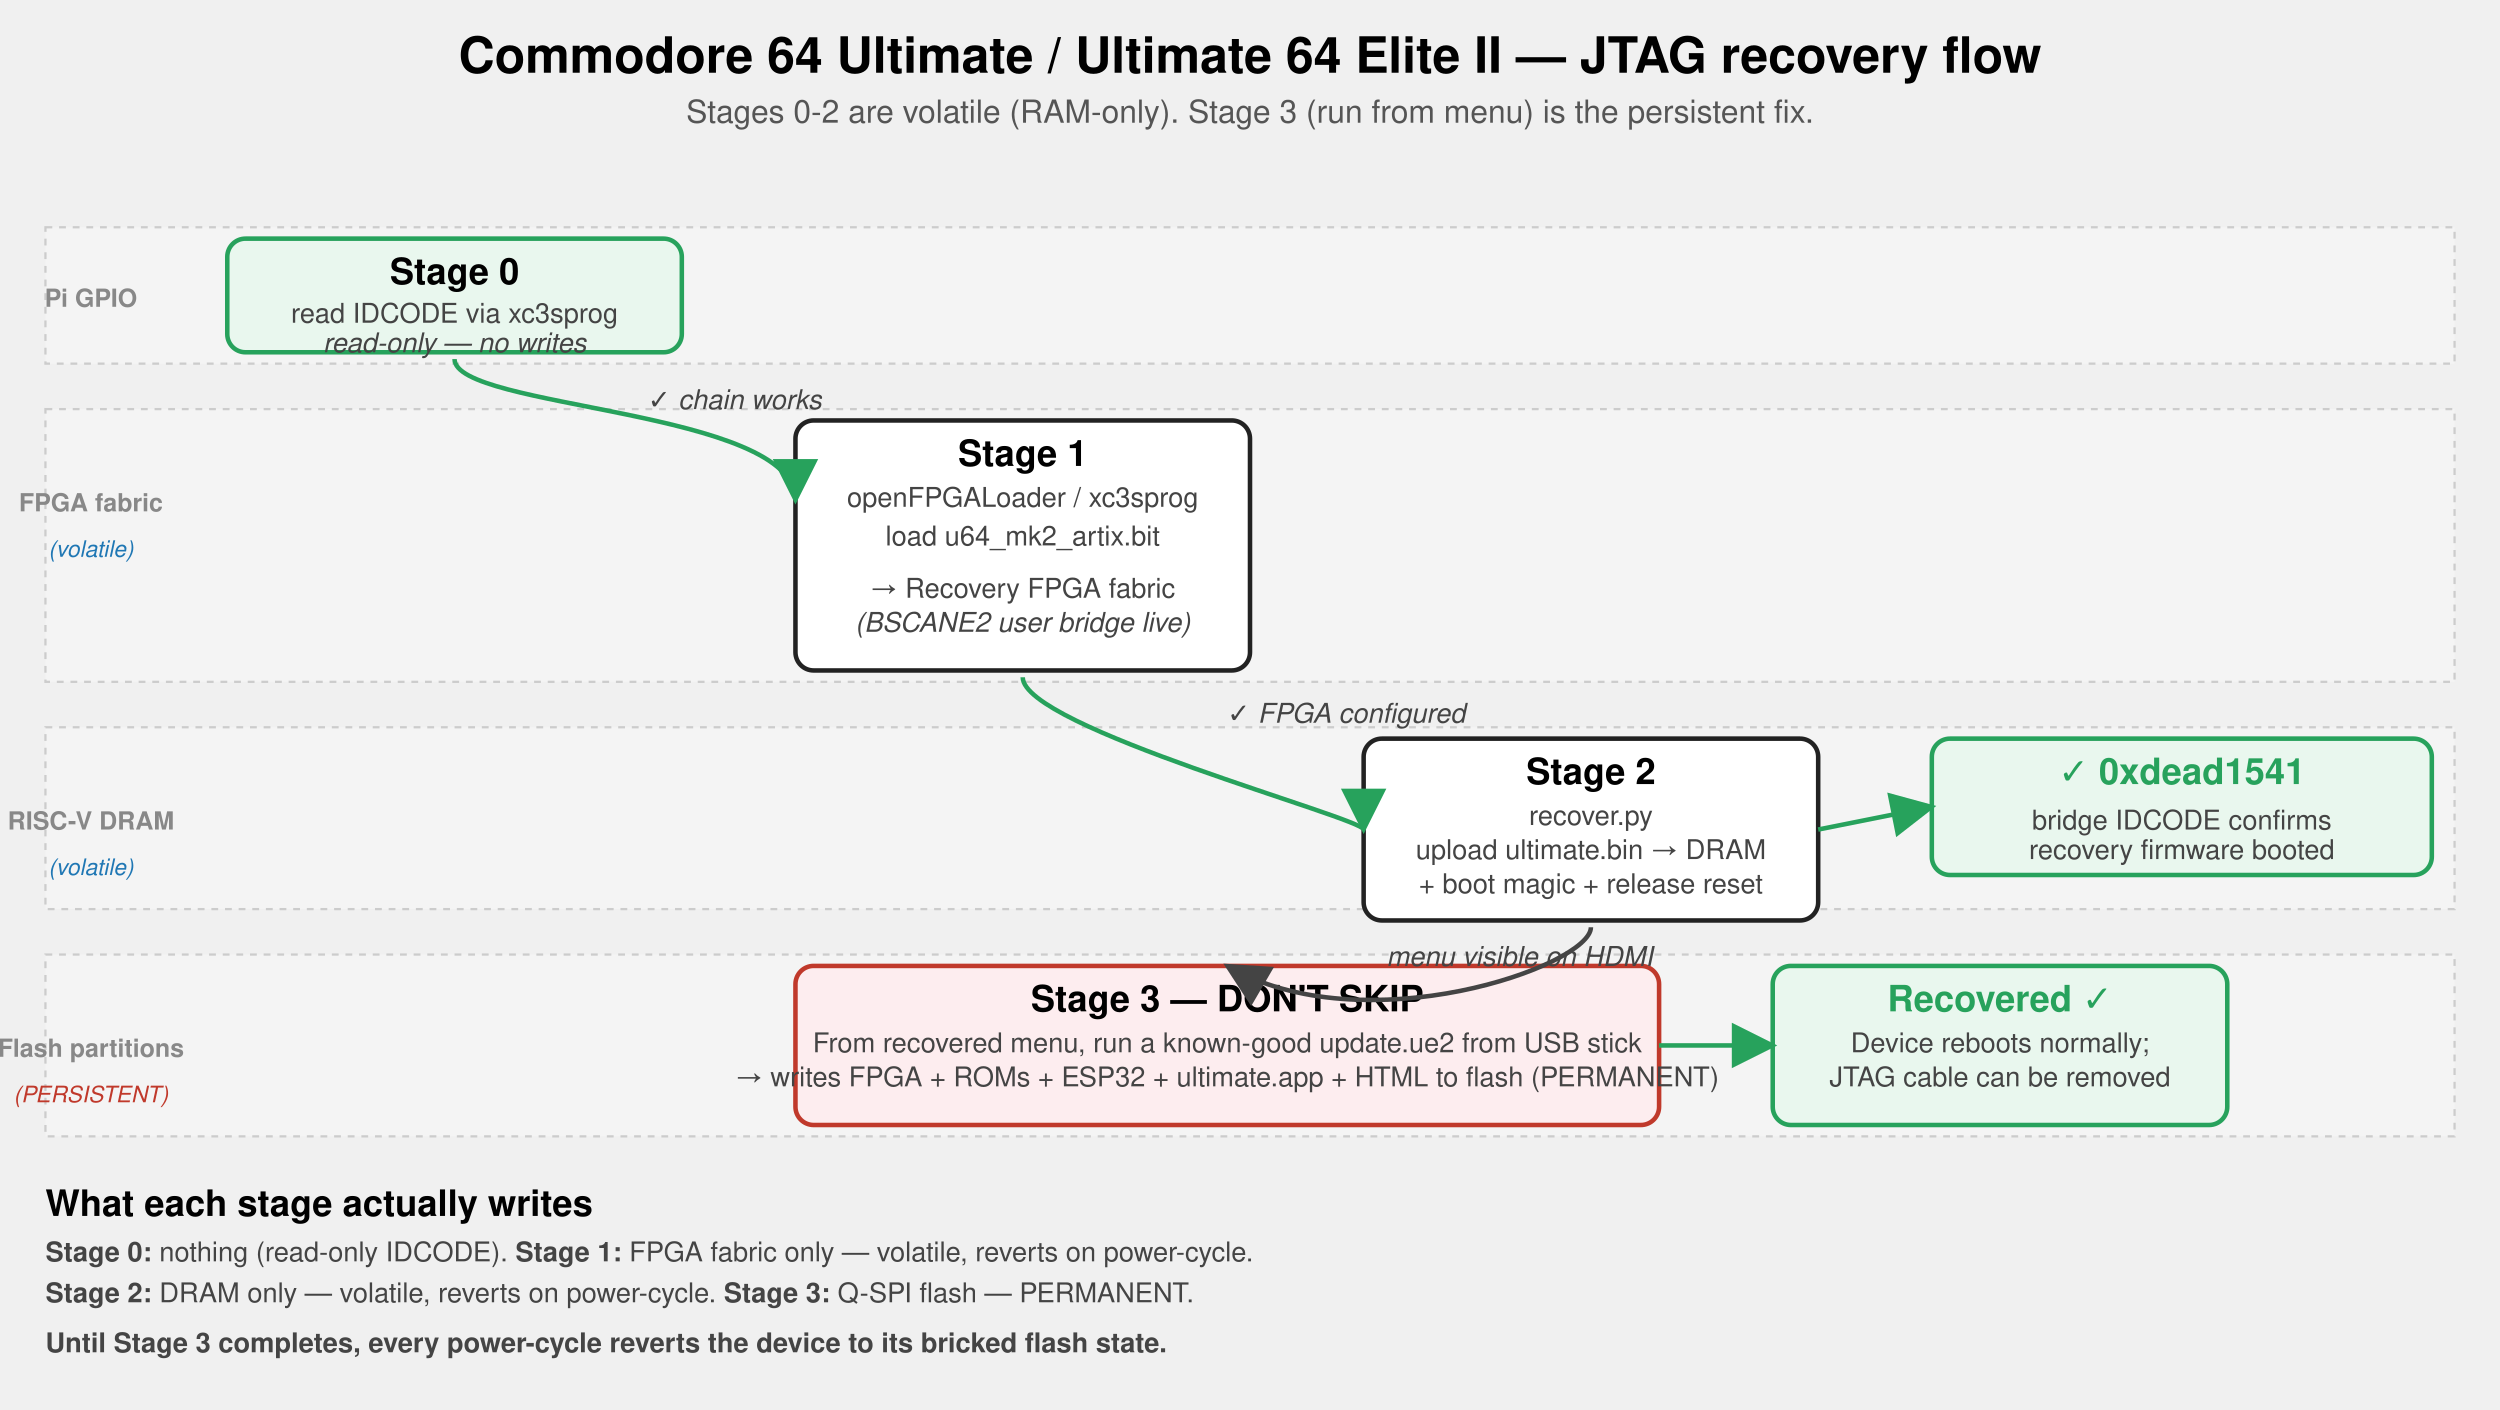
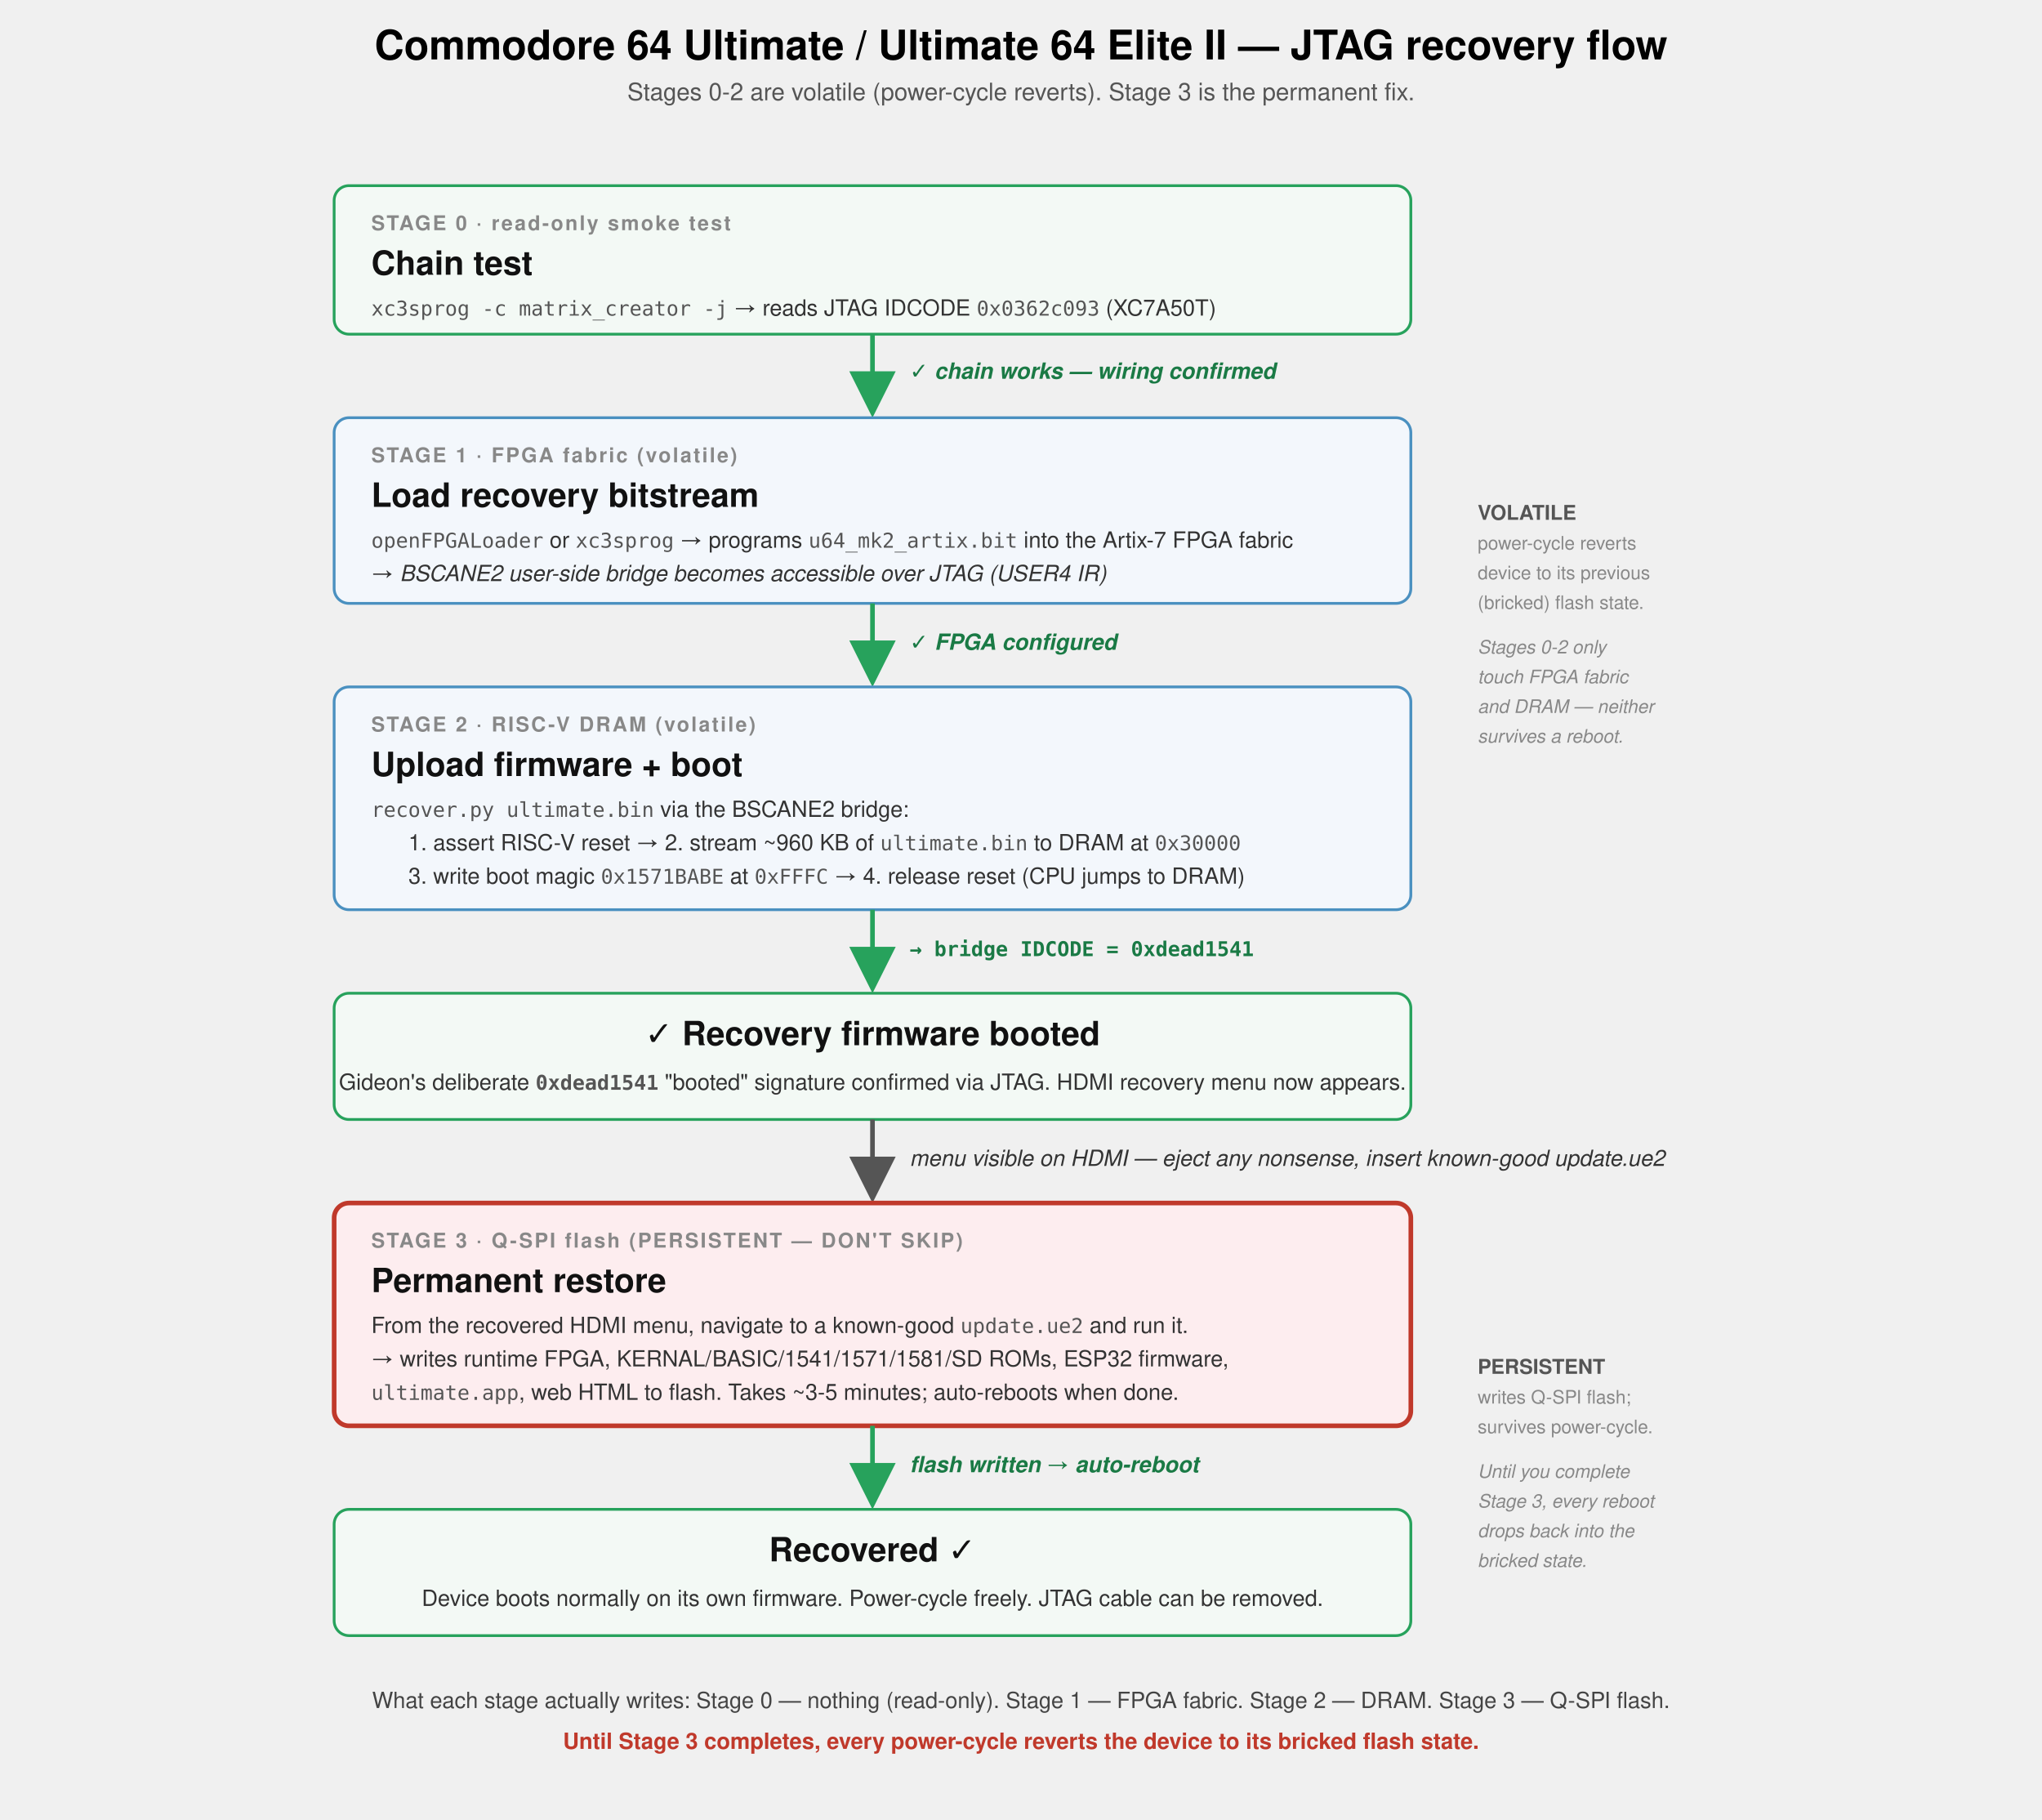
- <svg xmlns="http://www.w3.org/2000/svg" viewBox="0 0 1100 620" font-family="Helvetica, Arial, sans-serif">
+ <svg xmlns="http://www.w3.org/2000/svg" viewBox="0 0 1100 980" font-family="Helvetica, Arial, sans-serif">
  <style>
    .title { font-size: 22px; font-weight: 700; }
-     .subtitle { font-size: 14px; fill: #555; }
-     .stage-box { fill: #fff; stroke: #222; stroke-width: 2; rx: 8; }
-     .stage-title { font-size: 16px; font-weight: 700; }
-     .stage-body { font-size: 12px; fill: #444; }
-     .ok-box { fill: #e9f7ee; stroke: #27a25c; stroke-width: 2; }
-     .warn-box { fill: #fdf2e2; stroke: #d4a35d; stroke-width: 2; }
-     .danger-box { fill: #fdedef; stroke: #c0392b; stroke-width: 2; }
-     .arrow { stroke: #444; stroke-width: 2; fill: none; marker-end: url(#arrowhead); }
-     .arrow-success { stroke: #27a25c; stroke-width: 2; fill: none; marker-end: url(#arrowhead-green); }
-     .layer-label { font-size: 11px; font-weight: 700; fill: #888; text-anchor: middle; }
-     .layer-row { fill: #f4f4f4; stroke: #ccc; stroke-dasharray: 3,3; }
-     .volatile { font-size: 10px; fill: #1f77b4; font-style: italic; }
-     .persistent { font-size: 10px; fill: #c0392b; font-style: italic; }
+     .subtitle { font-size: 13px; fill: #555; }
+ 
+     .stage-box { fill: #fff; stroke: #444; stroke-width: 1.5; rx: 8; }
+     .stage-num { font-size: 11px; font-weight: 700; fill: #888; letter-spacing: 1px; }
+     .stage-title { font-size: 18px; font-weight: 700; fill: #111; }
+     .stage-body { font-size: 12px; fill: #333; }
+     .stage-mono { font-size: 11px; font-family: "DejaVu Sans Mono", monospace; fill: #555; }
+ 
+     .ok-tint     { fill: #f3f9f5; stroke: #27a25c; }
+     .info-tint   { fill: #f3f7fc; stroke: #4a90c0; }
+     .warn-tint   { fill: #fdf6e9; stroke: #d4a35d; }
+     .danger-tint { fill: #fdedef; stroke: #c0392b; stroke-width: 2.5; }
+ 
+     .arrow      { stroke: #555;    stroke-width: 2.5; fill: none; marker-end: url(#ah-grey); }
+     .arrow-ok   { stroke: #27a25c; stroke-width: 2.5; fill: none; marker-end: url(#ah-green); }
+     .arrow-warn { stroke: #c0392b; stroke-width: 2.5; fill: none; marker-end: url(#ah-red); }
+ 
+     .arrow-label { font-size: 12px; fill: #333; font-style: italic; }
+     .arrow-label-ok { font-size: 12px; fill: #1a7a45; font-style: italic; font-weight: 700; }
+     .arrow-mono { font-size: 11px; fill: #1a7a45; font-family: "DejaVu Sans Mono", monospace; font-weight: 700; }
+ 
+     .side-bracket { stroke: #888; stroke-width: 1.5; fill: none; }
+     .side-label { font-size: 11px; font-weight: 700; fill: #555; }
+     .side-sub { font-size: 10px; fill: #888; }
+ 
+     .footnote { font-size: 12px; fill: #444; }
+     .footnote-warn { font-size: 12px; fill: #c0392b; font-weight: 700; }
  </style>
  <defs>
-     <marker id="arrowhead" markerWidth="10" markerHeight="10" refX="9" refY="5" orient="auto">
-       <polygon points="0 0, 10 5, 0 10" fill="#444" />
+     <marker id="ah-grey" markerWidth="10" markerHeight="10" refX="8" refY="5" orient="auto">
+       <polygon points="0 0, 10 5, 0 10" fill="#555" />
    </marker>
-     <marker id="arrowhead-green" markerWidth="10" markerHeight="10" refX="9" refY="5" orient="auto">
+     <marker id="ah-green" markerWidth="10" markerHeight="10" refX="8" refY="5" orient="auto">
      <polygon points="0 0, 10 5, 0 10" fill="#27a25c" />
+     </marker>
+     <marker id="ah-red" markerWidth="10" markerHeight="10" refX="8" refY="5" orient="auto">
+       <polygon points="0 0, 10 5, 0 10" fill="#c0392b" />
    </marker>
  </defs>
  <text x="550" y="32" class="title" text-anchor="middle">Commodore 64 Ultimate / Ultimate 64 Elite II — JTAG recovery flow</text>
-   <text x="550" y="54" class="subtitle" text-anchor="middle">Stages 0-2 are volatile (RAM-only). Stage 3 (run from menu) is the persistent fix.</text>
-   <rect x="20" y="100" width="1060" height="60" class="layer-row" />
-   <text x="40" y="135" class="layer-label">Pi GPIO</text>
-   <rect x="20" y="180" width="1060" height="120" class="layer-row" />
-   <text x="40" y="225" class="layer-label">FPGA fabric</text>
-   <text x="40" y="245" class="volatile" text-anchor="middle">(volatile)</text>
-   <rect x="20" y="320" width="1060" height="80" class="layer-row" />
-   <text x="40" y="365" class="layer-label">RISC-V DRAM</text>
-   <text x="40" y="385" class="volatile" text-anchor="middle">(volatile)</text>
-   <rect x="20" y="420" width="1060" height="80" class="layer-row" />
-   <text x="40" y="465" class="layer-label">Flash partitions</text>
-   <text x="40" y="485" class="persistent" text-anchor="middle">(PERSISTENT)</text>
-   <rect x="100" y="105" width="200" height="50" class="stage-box ok-box" />
-   <text x="200" y="125" class="stage-title" text-anchor="middle">Stage 0</text>
-   <text x="200" y="142" class="stage-body" text-anchor="middle">read IDCODE via xc3sprog</text>
-   <text x="200" y="155" class="stage-body" text-anchor="middle" font-style="italic">read-only — no writes</text>
-   <rect x="350" y="185" width="200" height="110" class="stage-box" />
-   <text x="450" y="205" class="stage-title" text-anchor="middle">Stage 1</text>
-   <text x="450" y="223" class="stage-body" text-anchor="middle">openFPGALoader / xc3sprog</text>
-   <text x="450" y="240" class="stage-body" text-anchor="middle">load u64_mk2_artix.bit</text>
-   <text x="450" y="263" class="stage-body" text-anchor="middle">→ Recovery FPGA fabric</text>
-   <text x="450" y="278" class="stage-body" text-anchor="middle" font-style="italic">(BSCANE2 user bridge live)</text>
-   <rect x="600" y="325" width="200" height="80" class="stage-box" />
-   <text x="700" y="345" class="stage-title" text-anchor="middle">Stage 2</text>
-   <text x="700" y="363" class="stage-body" text-anchor="middle">recover.py</text>
-   <text x="700" y="378" class="stage-body" text-anchor="middle">upload ultimate.bin → DRAM</text>
-   <text x="700" y="393" class="stage-body" text-anchor="middle">+ boot magic + release reset</text>
-   <rect x="850" y="325" width="220" height="60" class="stage-box ok-box" />
-   <text x="960" y="345" class="stage-title" text-anchor="middle" fill="#27a25c">✓ 0xdead1541</text>
-   <text x="960" y="365" class="stage-body" text-anchor="middle">bridge IDCODE confirms</text>
-   <text x="960" y="378" class="stage-body" text-anchor="middle">recovery firmware booted</text>
-   <rect x="350" y="425" width="380" height="70" class="stage-box danger-box" />
-   <text x="540" y="445" class="stage-title" text-anchor="middle">Stage 3 — DON'T SKIP</text>
-   <text x="540" y="463" class="stage-body" text-anchor="middle">From recovered menu, run a known-good update.ue2 from USB stick</text>
-   <text x="540" y="478" class="stage-body" text-anchor="middle">→ writes FPGA + ROMs + ESP32 + ultimate.app + HTML to flash (PERMANENT)</text>
-   <path class="arrow-success" d="M 200 158 C 200 180, 350 180, 350 220" />
-   <text x="285" y="180" class="stage-body" font-style="italic" fill="#27a25c">✓ chain works</text>
-   <path class="arrow-success" d="M 450 298 C 450 320, 600 360, 600 365" />
-   <text x="540" y="318" class="stage-body" font-style="italic" fill="#27a25c">✓ FPGA configured</text>
-   <path class="arrow-success" d="M 800 365 L 850 355" />
-   <path class="arrow" d="M 700 408 C 700 425, 600 460, 540 425" />
-   <text x="610" y="425" class="stage-body" font-style="italic">menu visible on HDMI</text>
-   <rect x="780" y="425" width="200" height="70" class="stage-box ok-box" />
-   <text x="880" y="445" class="stage-title" text-anchor="middle" fill="#27a25c">Recovered ✓</text>
-   <text x="880" y="463" class="stage-body" text-anchor="middle">Device reboots normally;</text>
-   <text x="880" y="478" class="stage-body" text-anchor="middle">JTAG cable can be removed</text>
-   <path class="arrow-success" d="M 730 460 L 780 460" />
-   <g transform="translate(20, 535)">
-     <text x="0" y="0" class="stage-title" font-size="14px">What each stage actually writes</text>
-     <text x="0" y="20" class="stage-body">
-       <tspan font-weight="700">Stage 0:</tspan> nothing (read-only IDCODE).
-       <tspan font-weight="700"> Stage 1:</tspan> FPGA fabric only — volatile, reverts on power-cycle.
-     </text>
-     <text x="0" y="38" class="stage-body">
-       <tspan font-weight="700">Stage 2:</tspan> DRAM only — volatile, reverts on power-cycle.
-       <tspan font-weight="700"> Stage 3:</tspan> Q-SPI flash — PERMANENT.
-     </text>
-     <text x="0" y="60" class="stage-body" fill="#c0392b" font-weight="700">
-       Until Stage 3 completes, every power-cycle reverts the device to its bricked flash state.
-     </text>
+   <text x="550" y="54" class="subtitle" text-anchor="middle">Stages 0-2 are volatile (power-cycle reverts). Stage 3 is the permanent fix.</text>
+   <rect x="180" y="100" width="580" height="80" class="stage-box ok-tint" />
+   <text x="200" y="124" class="stage-num">STAGE 0  ·  read-only smoke test</text>
+   <text x="200" y="148" class="stage-title">Chain test</text>
+   <text x="200" y="170" class="stage-body">
+     <tspan class="stage-mono">xc3sprog -c matrix_creator -j</tspan>  →  reads JTAG IDCODE  <tspan class="stage-mono">0x0362c093</tspan>  (XC7A50T)
+   </text>
+   <line x1="470" y1="180" x2="470" y2="220" class="arrow-ok" />
+   <text x="490" y="204" class="arrow-label-ok">✓ chain works — wiring confirmed</text>
+   <rect x="180" y="225" width="580" height="100" class="stage-box info-tint" />
+   <text x="200" y="249" class="stage-num">STAGE 1  ·  FPGA fabric (volatile)</text>
+   <text x="200" y="273" class="stage-title">Load recovery bitstream</text>
+   <text x="200" y="295" class="stage-body">
+     <tspan class="stage-mono">openFPGALoader</tspan> or <tspan class="stage-mono">xc3sprog</tspan>  →  programs <tspan class="stage-mono">u64_mk2_artix.bit</tspan>  into the Artix-7 FPGA fabric
+   </text>
+   <text x="200" y="313" class="stage-body" font-style="italic" fill="#4a90c0">→ BSCANE2 user-side bridge becomes accessible over JTAG (USER4 IR)</text>
+   <line x1="470" y1="325" x2="470" y2="365" class="arrow-ok" />
+   <text x="490" y="350" class="arrow-label-ok">✓ FPGA configured</text>
+   <rect x="180" y="370" width="580" height="120" class="stage-box info-tint" />
+   <text x="200" y="394" class="stage-num">STAGE 2  ·  RISC-V DRAM (volatile)</text>
+   <text x="200" y="418" class="stage-title">Upload firmware + boot</text>
+   <text x="200" y="440" class="stage-body">
+     <tspan class="stage-mono">recover.py ultimate.bin</tspan>  via the BSCANE2 bridge:
+   </text>
+   <text x="220" y="458" class="stage-body">1. assert RISC-V reset  →  2. stream ~960 KB of <tspan class="stage-mono">ultimate.bin</tspan> to DRAM at <tspan class="stage-mono">0x30000</tspan>
+   </text>
+   <text x="220" y="476" class="stage-body">3. write boot magic <tspan class="stage-mono">0x1571BABE</tspan> at <tspan class="stage-mono">0xFFFC</tspan>  →  4. release reset (CPU jumps to DRAM)</text>
+   <line x1="470" y1="490" x2="470" y2="530" class="arrow-ok" />
+   <text x="490" y="515" class="arrow-mono">→ bridge IDCODE = 0xdead1541</text>
+   <rect x="180" y="535" width="580" height="68" class="stage-box ok-tint" />
+   <text x="470" y="563" class="stage-title" text-anchor="middle" fill="#27a25c">✓  Recovery firmware booted</text>
+   <text x="470" y="587" class="stage-body" text-anchor="middle">Gideon's deliberate <tspan class="stage-mono" fill="#27a25c" font-weight="700">0xdead1541</tspan> "booted" signature confirmed via JTAG.  HDMI recovery menu now appears.</text>
+   <line x1="470" y1="603" x2="470" y2="643" class="arrow" />
+   <text x="490" y="628" class="arrow-label">menu visible on HDMI — eject any nonsense, insert known-good update.ue2</text>
+   <rect x="180" y="648" width="580" height="120" class="stage-box danger-tint" />
+   <text x="200" y="672" class="stage-num" fill="#c0392b">STAGE 3  ·  Q-SPI flash (PERSISTENT — DON'T SKIP)</text>
+   <text x="200" y="696" class="stage-title" fill="#c0392b">Permanent restore</text>
+   <text x="200" y="718" class="stage-body">From the recovered HDMI menu, navigate to a known-good <tspan class="stage-mono">update.ue2</tspan> and run it.</text>
+   <text x="200" y="736" class="stage-body">→ writes runtime FPGA, KERNAL/BASIC/1541/1571/1581/SD ROMs, ESP32 firmware,</text>
+   <text x="200" y="754" class="stage-body">
+     <tspan class="stage-mono">ultimate.app</tspan>, web HTML to flash. Takes ~3-5 minutes; auto-reboots when done.</text>
+   <line x1="470" y1="768" x2="470" y2="808" class="arrow-ok" />
+   <text x="490" y="793" class="arrow-label-ok">flash written  →  auto-reboot</text>
+   <rect x="180" y="813" width="580" height="68" class="stage-box ok-tint" />
+   <text x="470" y="841" class="stage-title" text-anchor="middle" fill="#27a25c">Recovered ✓</text>
+   <text x="470" y="865" class="stage-body" text-anchor="middle">Device boots normally on its own firmware. Power-cycle freely. JTAG cable can be removed.</text>
+   <g transform="translate(790, 0)">
+     <path class="side-bracket" d="M 0 110, L -8 110, L -8 595, L 0 595" />
+     <text x="6" y="280" class="side-label">VOLATILE</text>
+     <text x="6" y="296" class="side-sub">power-cycle reverts</text>
+     <text x="6" y="312" class="side-sub">device to its previous</text>
+     <text x="6" y="328" class="side-sub">(bricked) flash state.</text>
+     <text x="6" y="352" class="side-sub" font-style="italic">Stages 0-2 only</text>
+     <text x="6" y="368" class="side-sub" font-style="italic">touch FPGA fabric</text>
+     <text x="6" y="384" class="side-sub" font-style="italic">and DRAM — neither</text>
+     <text x="6" y="400" class="side-sub" font-style="italic">survives a reboot.</text>
  </g>
+   <g transform="translate(790, 0)">
+     <path class="side-bracket" stroke="#c0392b" d="M 0 658, L -8 658, L -8 875, L 0 875" />
+     <text x="6" y="740" class="side-label" fill="#c0392b">PERSISTENT</text>
+     <text x="6" y="756" class="side-sub">writes Q-SPI flash;</text>
+     <text x="6" y="772" class="side-sub">survives power-cycle.</text>
+     <text x="6" y="796" class="side-sub" font-style="italic">Until you complete</text>
+     <text x="6" y="812" class="side-sub" font-style="italic">Stage 3, every reboot</text>
+     <text x="6" y="828" class="side-sub" font-style="italic">drops back into the</text>
+     <text x="6" y="844" class="side-sub" font-style="italic">bricked state.</text>
+   </g>
+   <text x="550" y="920" class="footnote" text-anchor="middle">
+     What each stage actually writes:  Stage 0 — nothing (read-only).  Stage 1 — FPGA fabric.  Stage 2 — DRAM.  Stage 3 — Q-SPI flash.
+   </text>
+   <text x="550" y="942" class="footnote-warn" text-anchor="middle">
+     Until Stage 3 completes, every power-cycle reverts the device to its bricked flash state.
+   </text>
</svg>
